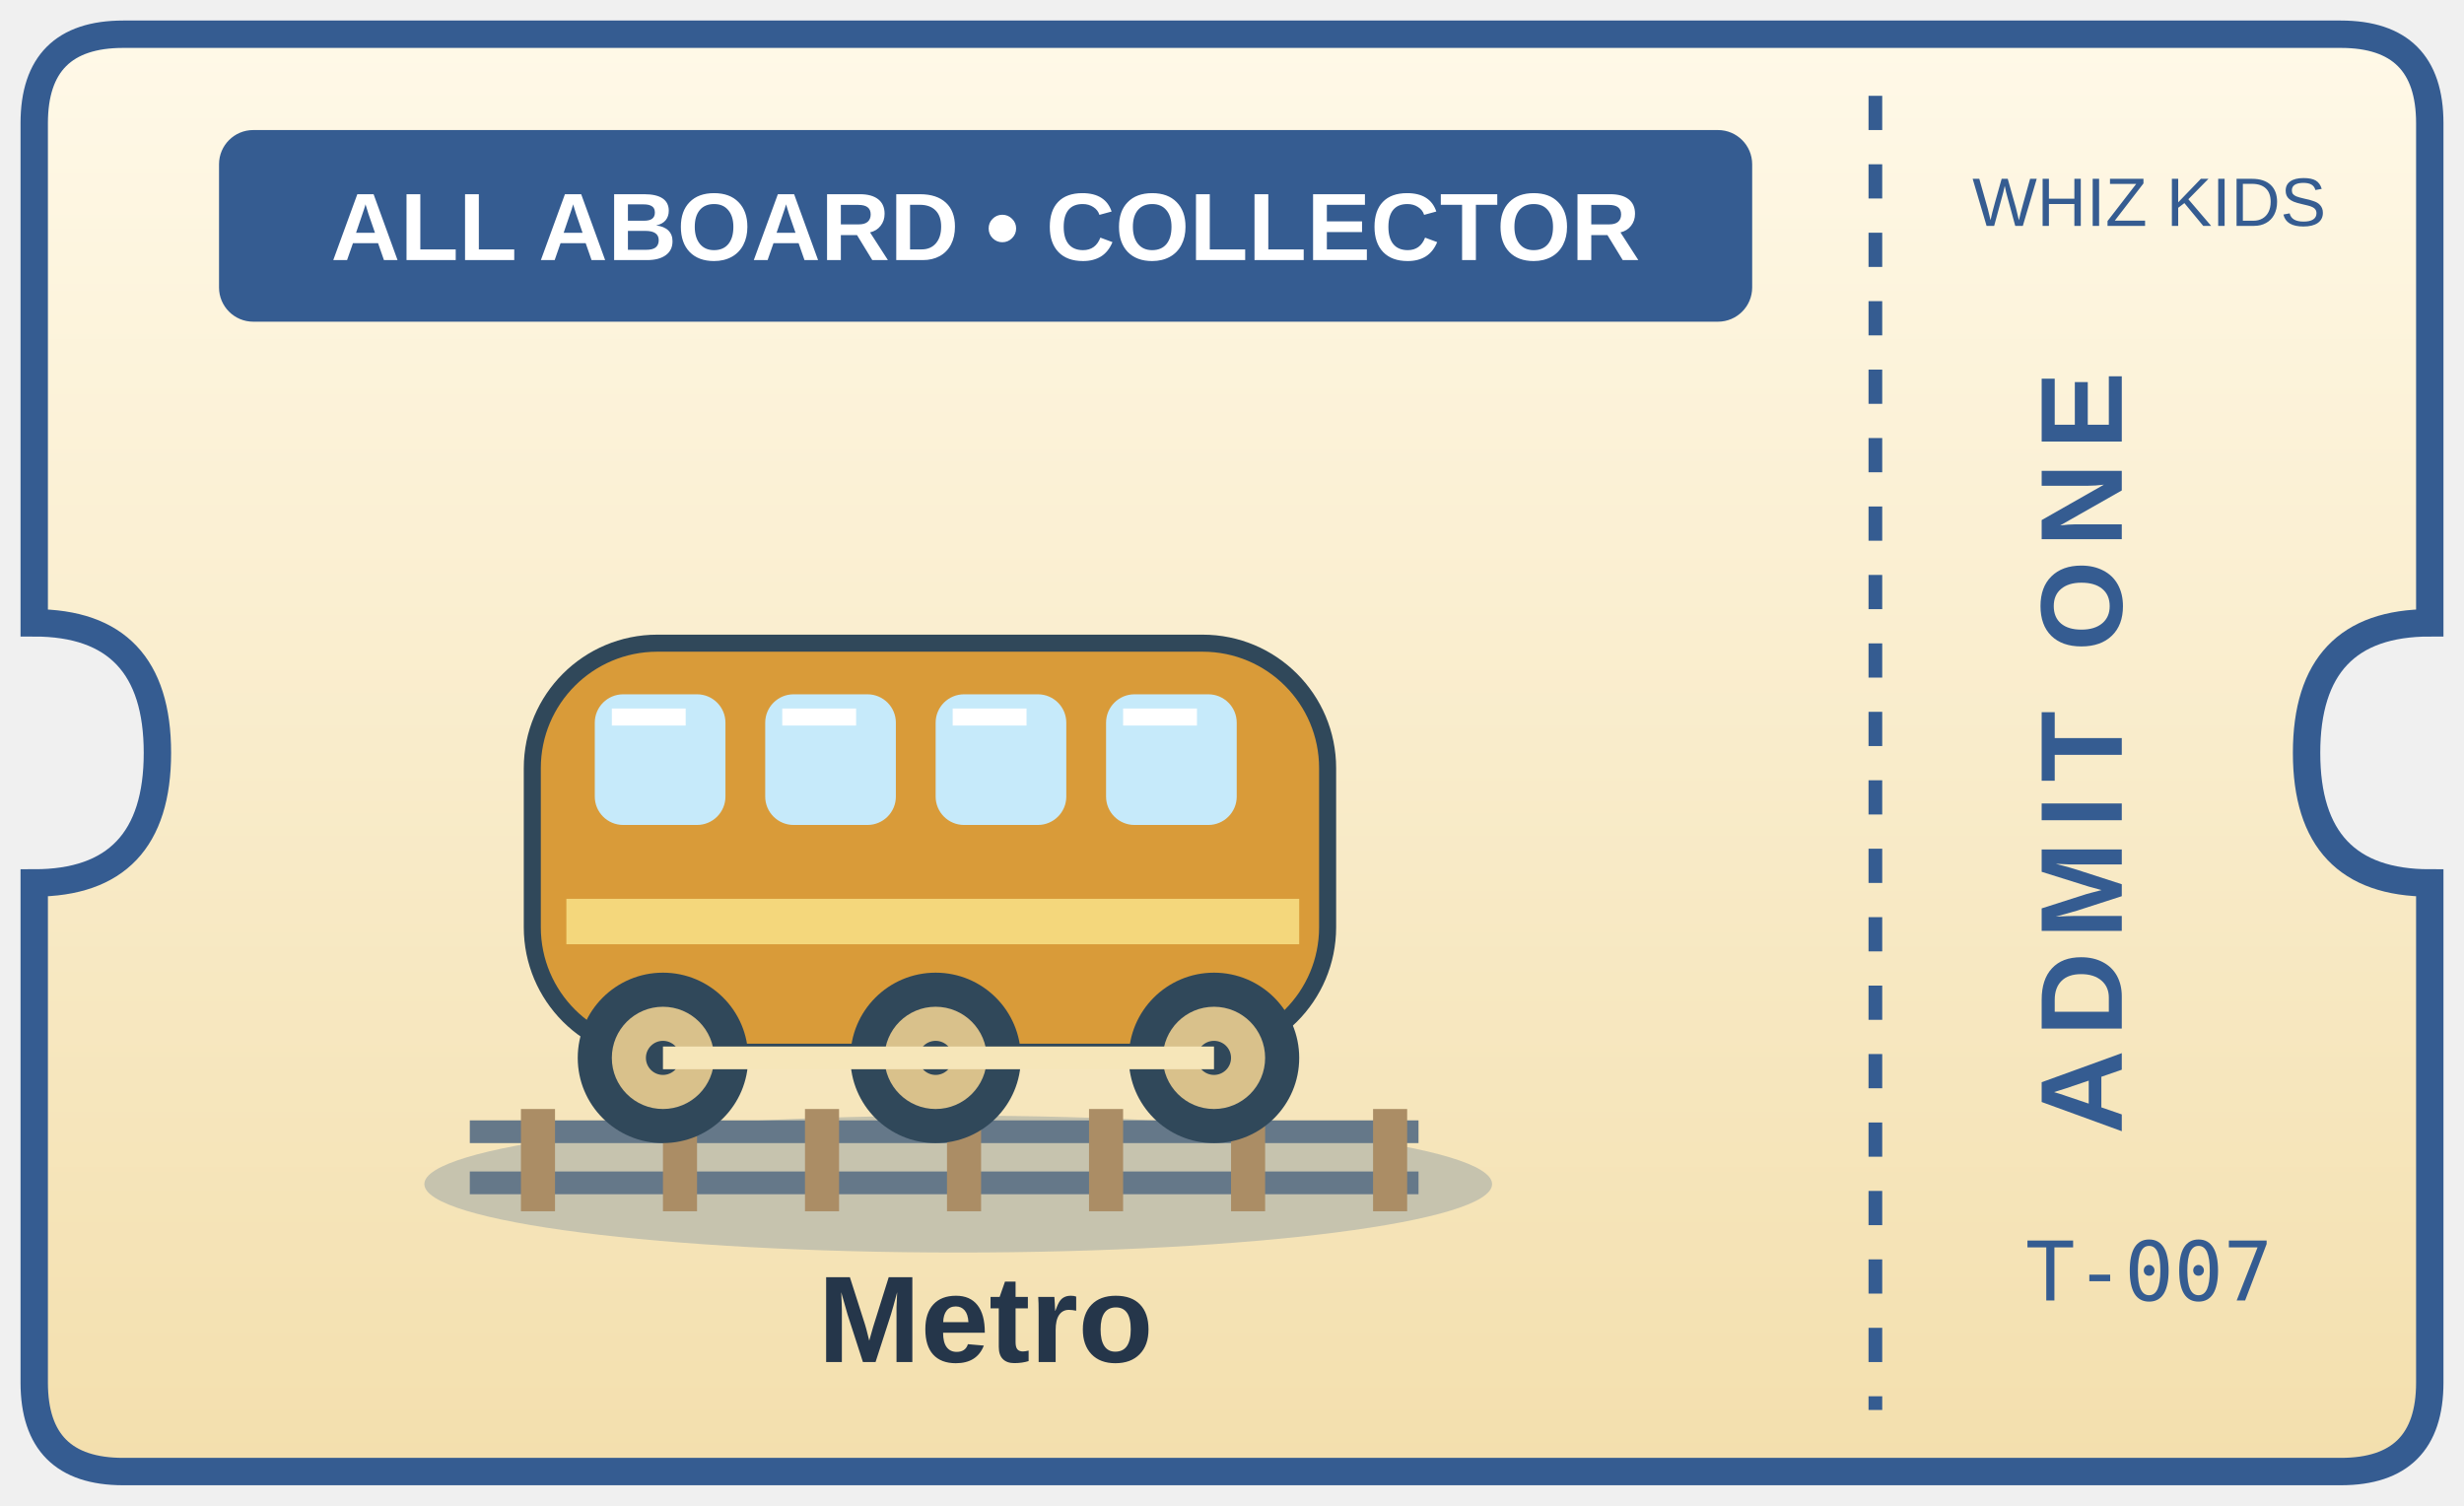
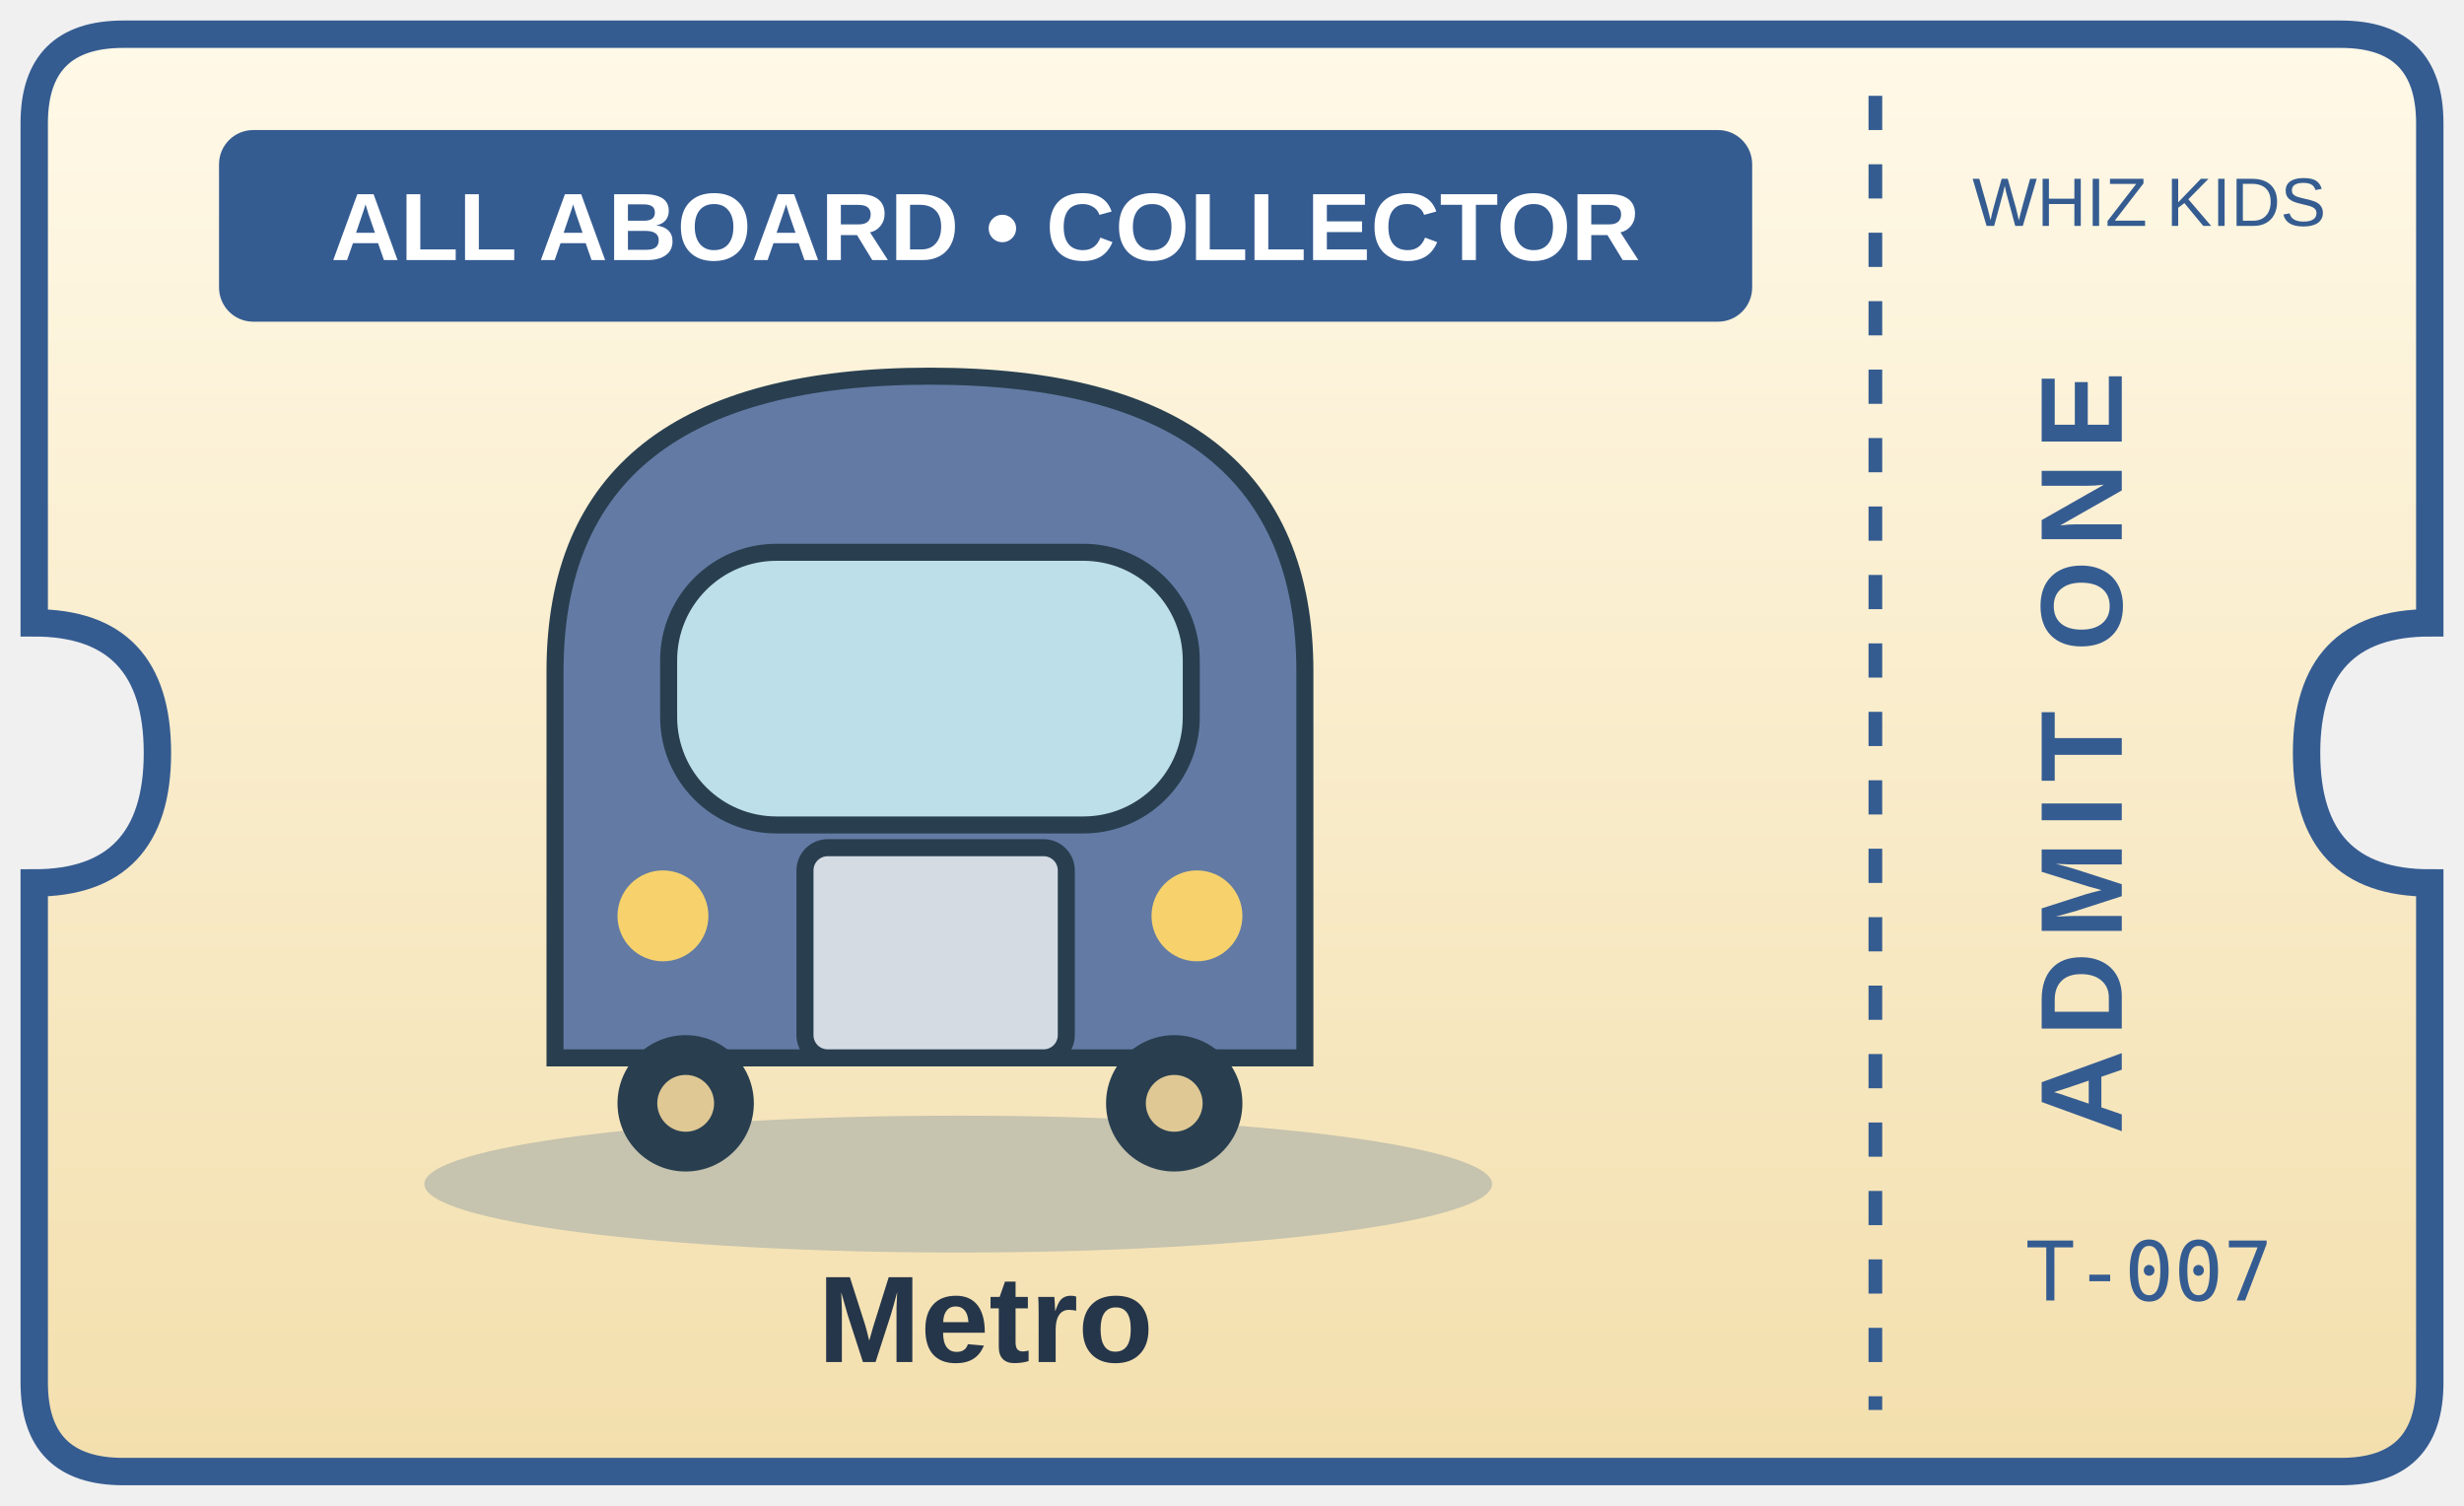
<svg xmlns="http://www.w3.org/2000/svg" viewBox="0 0 360 220">
  <defs>
    <linearGradient id="paper" x2="0" y2="1">
      <stop stop-color="#fff9e8" />
      <stop offset="1" stop-color="#f3dfad" />
    </linearGradient>
  </defs>
  <path d="M18 5H342Q355 5 355 18V91Q337 91 337 110Q337 129 355 129V202Q355 215 342 215H18Q5 215 5 202V129Q23 129 23 110Q23 91 5 91V18Q5 5 18 5Z" fill="url(#paper)" stroke="#355c91" stroke-width="4" />
  <path d="M274 14V206" stroke="#355c91" stroke-width="2" stroke-dasharray="5 5" />
  <rect x="32" y="19" width="224" height="28" rx="5" fill="#355c91" />
  <text x="144" y="38" text-anchor="middle" font-family="Arial,sans-serif" font-weight="bold" font-size="14" fill="white">ALL ABOARD • COLLECTOR</text>
  <ellipse cx="140" cy="173" rx="78" ry="10" fill="#c6c3ae" />
  <g transform="translate(62,45) scale(.83)">
-     <path d="M8 145H175M8 154H175" stroke="#657889" stroke-width="4" />
-     <path d="M20 141V159" stroke="#ab8d65" stroke-width="6" />
-     <path d="M45 141V159" stroke="#ab8d65" stroke-width="6" />
-     <path d="M70 141V159" stroke="#ab8d65" stroke-width="6" />
-     <path d="M95 141V159" stroke="#ab8d65" stroke-width="6" />
-     <path d="M120 141V159" stroke="#ab8d65" stroke-width="6" />
-     <path d="M145 141V159" stroke="#ab8d65" stroke-width="6" />
-     <path d="M170 141V159" stroke="#ab8d65" stroke-width="6" />
-     <rect x="19" y="59" width="140" height="72" rx="22" fill="#d99b39" stroke="#30485a" stroke-width="3" />
-     <path d="M25 108H154" stroke="#f4d77c" stroke-width="8" />
-     <rect x="30" y="68" width="23" height="23" rx="5" fill="#c6eafa" />
-     <path d="M33 72L46 72" stroke="#fff" stroke-width="3" />
-     <rect x="60" y="68" width="23" height="23" rx="5" fill="#c6eafa" />
-     <path d="M63 72L76 72" stroke="#fff" stroke-width="3" />
-     <rect x="90" y="68" width="23" height="23" rx="5" fill="#c6eafa" />
-     <path d="M93 72L106 72" stroke="#fff" stroke-width="3" />
-     <rect x="120" y="68" width="23" height="23" rx="5" fill="#c6eafa" />
-     <path d="M123 72L136 72" stroke="#fff" stroke-width="3" />
-     <circle cx="42" cy="132" r="15" fill="#30485a" />
-     <circle cx="42" cy="132" r="9" fill="#d9c18b" />
-     <circle cx="42" cy="132" r="3" fill="#30485a" />
-     <circle cx="90" cy="132" r="15" fill="#30485a" />
-     <circle cx="90" cy="132" r="9" fill="#d9c18b" />
-     <circle cx="90" cy="132" r="3" fill="#30485a" />
-     <circle cx="139" cy="132" r="15" fill="#30485a" />
-     <circle cx="139" cy="132" r="9" fill="#d9c18b" />
-     <circle cx="139" cy="132" r="3" fill="#30485a" />
-     <path d="M42 132H139" stroke="#f6e6b9" stroke-width="4" />
+     <path d="M23 132V64Q23 12 89 12Q155 12 155 64V132Z" fill="#637ba4" stroke="#293f50" stroke-width="3" />
+     <rect x="43" y="43" width="92" height="48" rx="19" fill="#bddfe9" stroke="#293f50" stroke-width="3" />
+     <rect x="67" y="95" width="46" height="37" rx="4" fill="#d4dbe3" stroke="#293f50" stroke-width="3" />
+     <circle cx="42" cy="107" r="8" fill="#f7d26c" />
+     <circle cx="136" cy="107" r="8" fill="#f7d26c" />
+     <circle cx="46" cy="140" r="12" fill="#293f50" />
+     <circle cx="46" cy="140" r="5" fill="#dfc894" />
+     <circle cx="132" cy="140" r="12" fill="#293f50" />
+     <circle cx="132" cy="140" r="5" fill="#dfc894" />
  </g>
  <text x="144" y="199" text-anchor="middle" font-family="Arial,sans-serif" font-weight="bold" font-size="18" fill="#25364a">Metro</text>
  <text transform="translate(310,110) rotate(-90)" text-anchor="middle" font-family="Arial,sans-serif" font-weight="bold" font-size="17" letter-spacing="2" fill="#355c91">ADMIT ONE</text>
  <text x="314" y="190" text-anchor="middle" font-family="monospace" font-size="12" fill="#355c91">T-007</text>
  <text x="314" y="33" text-anchor="middle" font-family="Arial" font-size="10" fill="#355c91">WHIZ KIDS</text>
</svg>
